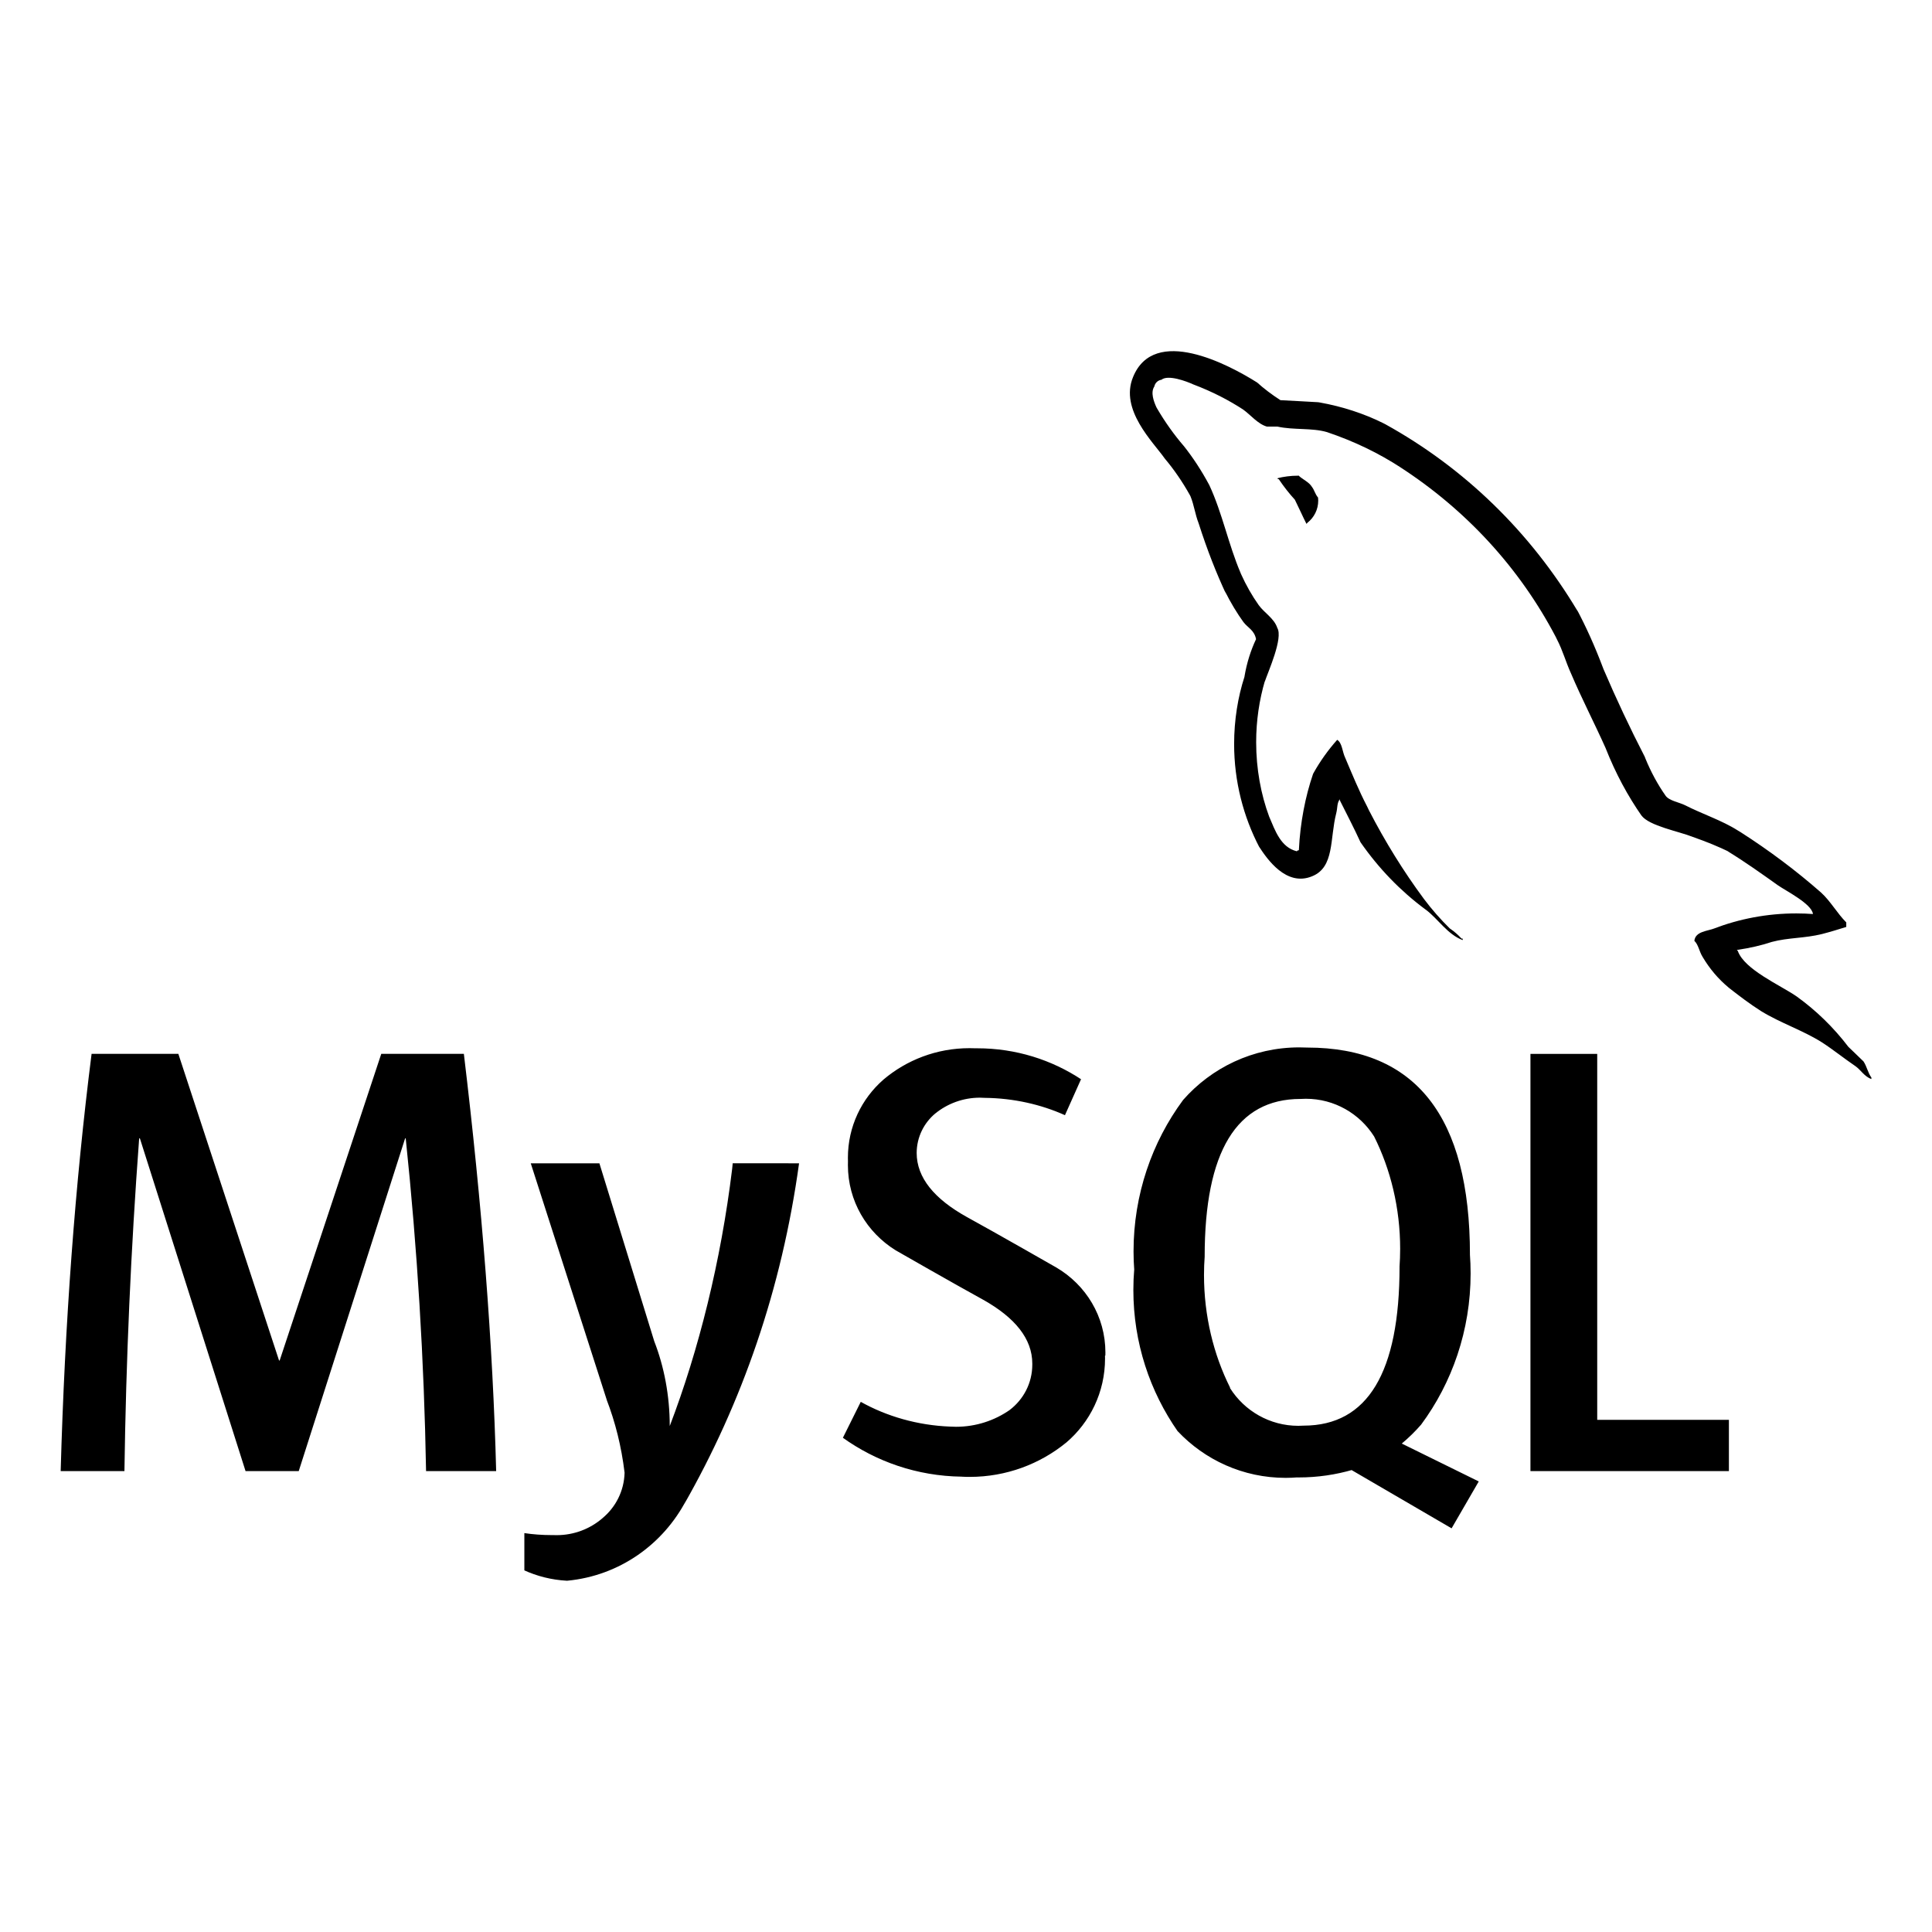
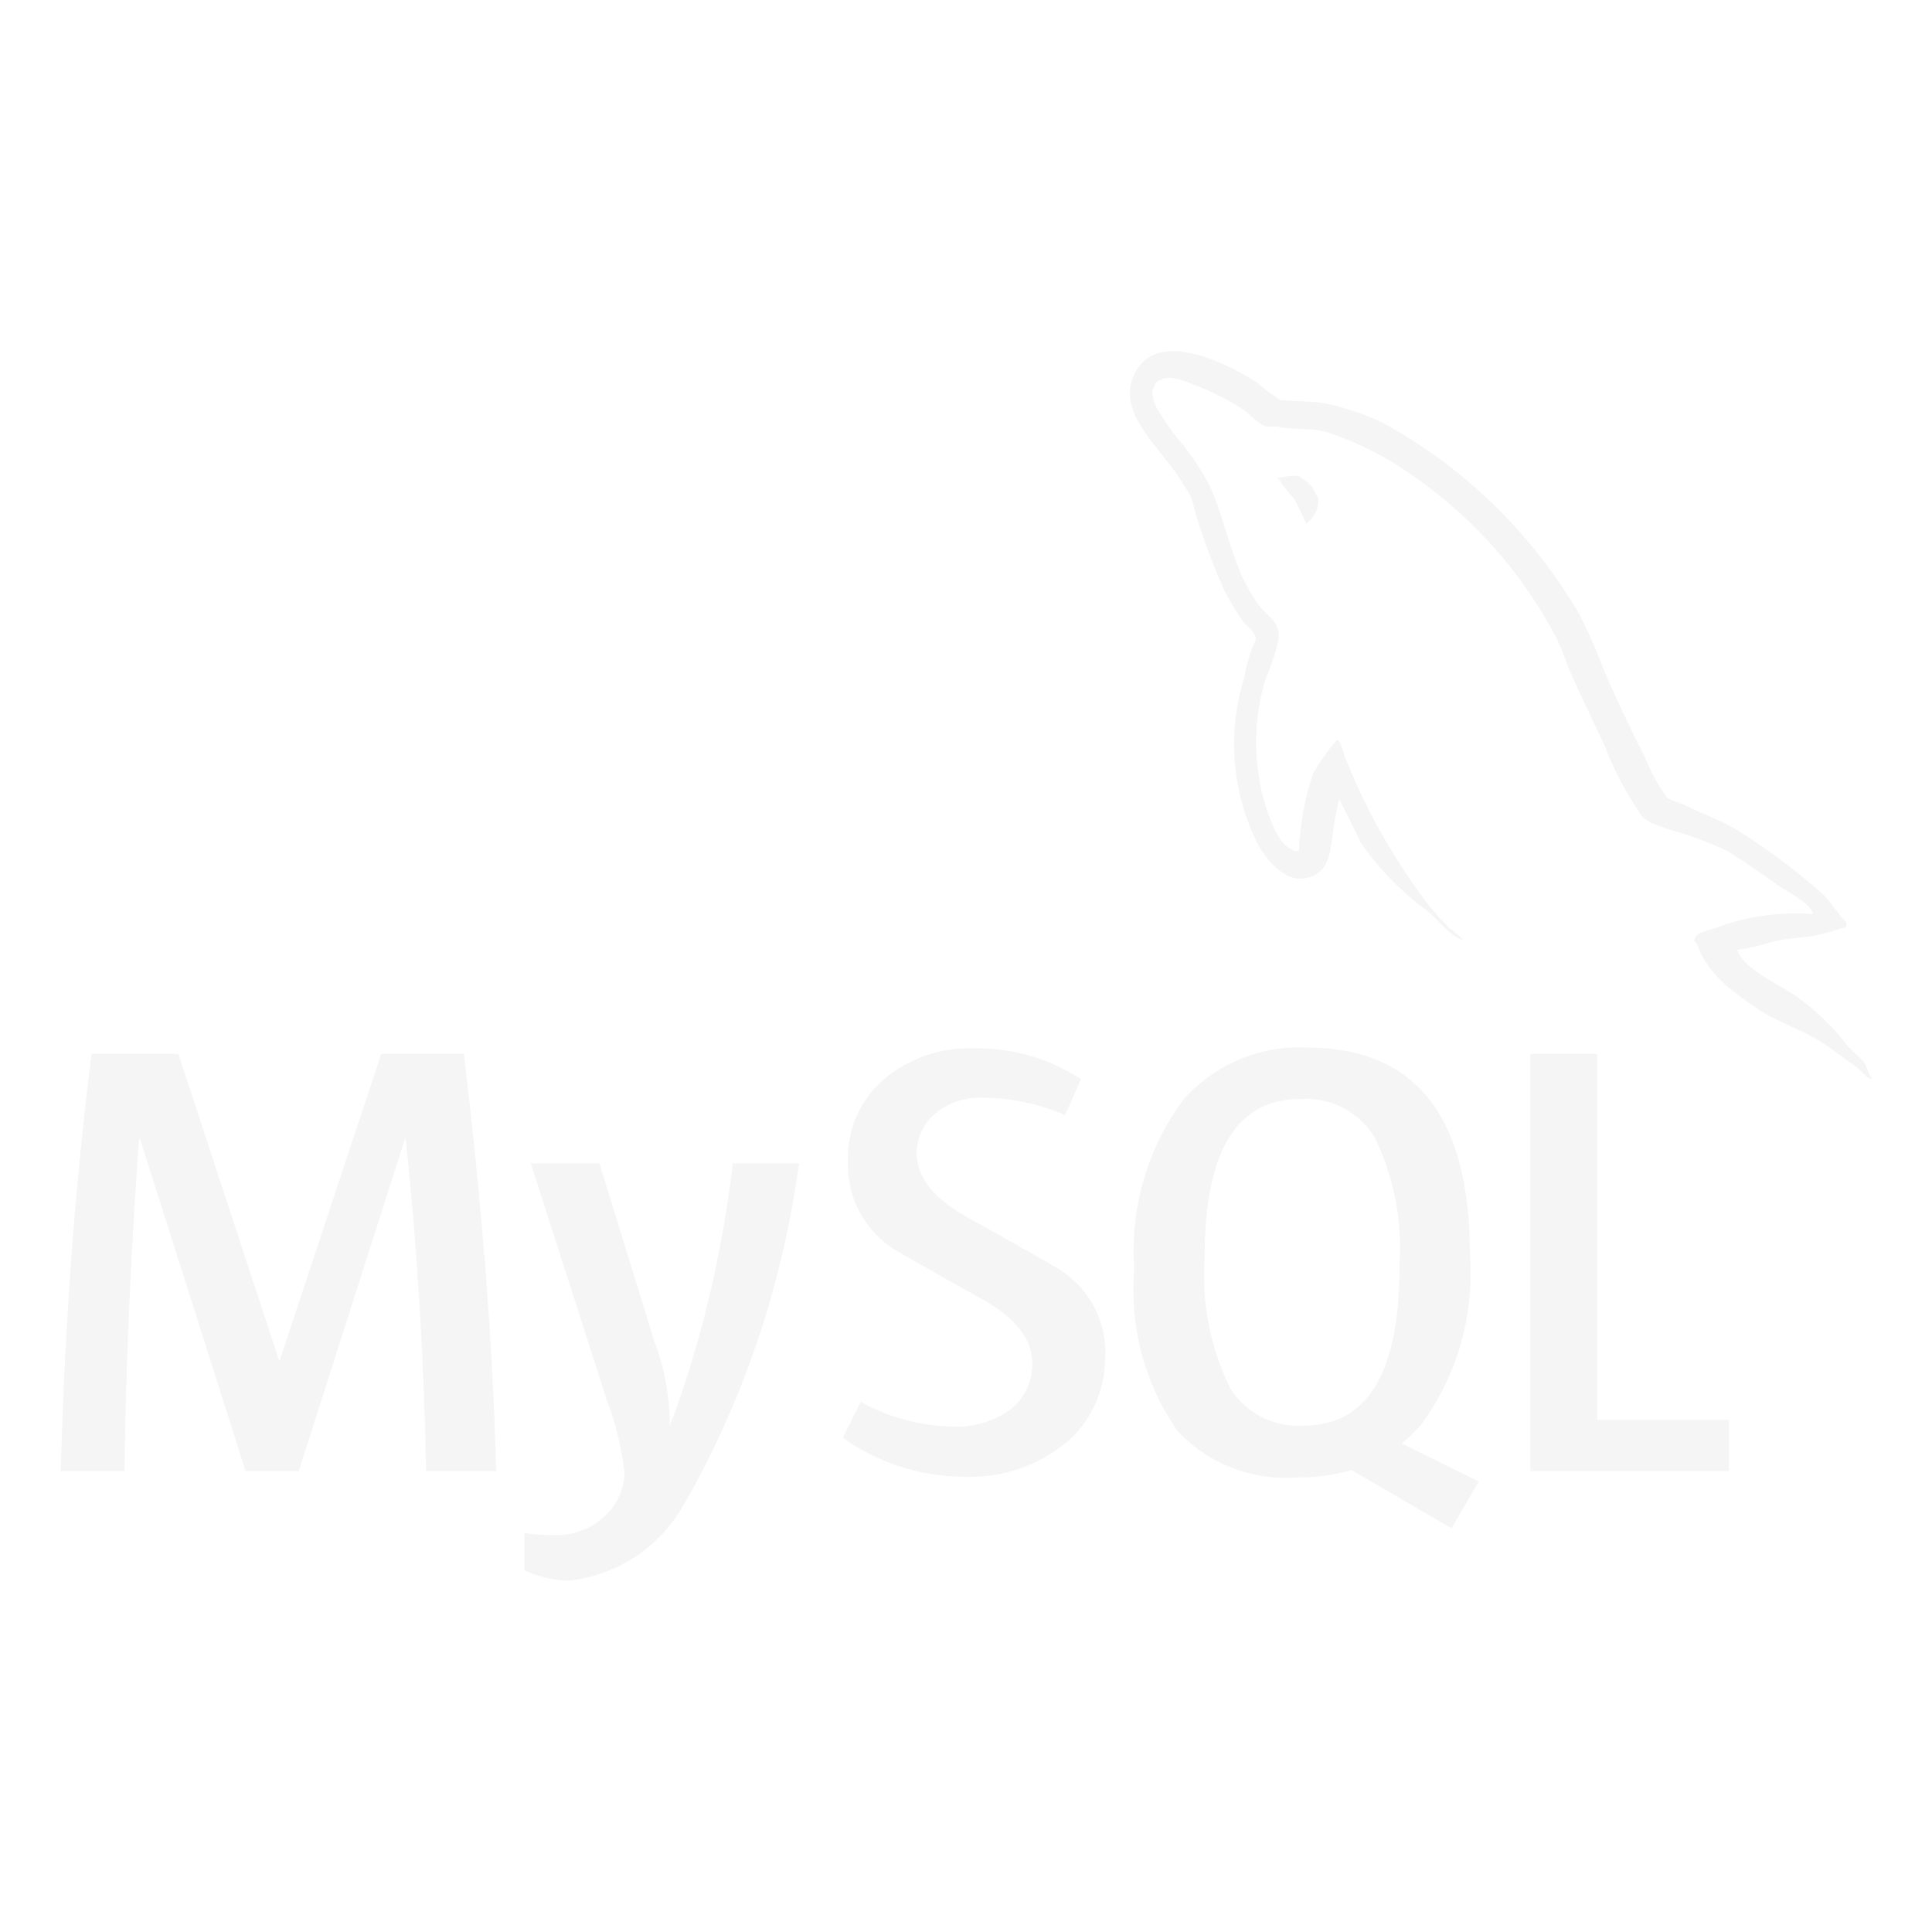
- <svg xmlns="http://www.w3.org/2000/svg" fill="#000000" width="100px" height="100px" viewBox="0 0 32 32" version="1.1">
+ <svg xmlns="http://www.w3.org/2000/svg" fill="#f5f5f5" width="100px" height="100px" viewBox="0 0 32 32" version="1.1">
  <g id="SVGRepo_bgCarrier" stroke-width="0" />
  <g id="SVGRepo_tracerCarrier" stroke-linecap="round" stroke-linejoin="round" />
  <g id="SVGRepo_iconCarrier">
    <path d="M30.026 15.139c-0.082-0.006-0.177-0.010-0.273-0.010-0.484 0-0.947 0.090-1.373 0.254l0.026-0.009c-0.125 0.050-0.325 0.050-0.342 0.209 0.069 0.066 0.079 0.175 0.137 0.267 0.117 0.198 0.261 0.366 0.429 0.506l0.003 0.003c0.175 0.137 0.35 0.27 0.534 0.387 0.325 0.2 0.694 0.319 1.012 0.52 0.181 0.117 0.366 0.266 0.55 0.391 0.091 0.062 0.15 0.175 0.267 0.215v-0.025c-0.057-0.075-0.075-0.184-0.131-0.267-0.084-0.084-0.167-0.159-0.25-0.241-0.248-0.325-0.535-0.603-0.857-0.835l-0.012-0.008c-0.267-0.182-0.852-0.437-0.962-0.744l-0.016-0.018c0.218-0.031 0.412-0.077 0.599-0.139l-0.024 0.007c0.284-0.075 0.544-0.059 0.837-0.132 0.132-0.034 0.266-0.075 0.4-0.117v-0.075c-0.15-0.15-0.262-0.354-0.417-0.494-0.409-0.36-0.86-0.698-1.335-1.002l-0.045-0.027c-0.262-0.167-0.595-0.275-0.871-0.417-0.1-0.050-0.267-0.075-0.325-0.159-0.13-0.185-0.245-0.397-0.336-0.621l-0.008-0.022q-0.368-0.714-0.684-1.453c-0.144-0.383-0.287-0.697-0.448-1.001l0.023 0.047c-0.786-1.319-1.881-2.379-3.188-3.102l-0.043-0.022c-0.309-0.153-0.668-0.272-1.045-0.339l-0.025-0.004c-0.209-0.010-0.417-0.025-0.625-0.034-0.146-0.094-0.272-0.19-0.39-0.296l0.003 0.003c-0.475-0.3-1.704-0.95-2.054-0.090-0.225 0.542 0.334 1.077 0.527 1.352 0.154 0.183 0.294 0.388 0.415 0.605l0.010 0.020c0.059 0.145 0.075 0.294 0.134 0.445 0.145 0.452 0.292 0.823 0.459 1.182l-0.026-0.062c0.099 0.199 0.202 0.368 0.317 0.528l-0.008-0.012c0.067 0.091 0.182 0.134 0.209 0.284-0.086 0.181-0.153 0.391-0.19 0.61l-0.002 0.014c-0.108 0.332-0.171 0.715-0.171 1.112 0 0.621 0.153 1.206 0.423 1.72l-0.010-0.020c0.134 0.207 0.452 0.667 0.878 0.491 0.375-0.15 0.292-0.625 0.4-1.043 0.025-0.1 0.009-0.166 0.060-0.234v0.019c0.117 0.235 0.235 0.459 0.342 0.694 0.302 0.435 0.661 0.805 1.071 1.11l0.013 0.009c0.2 0.15 0.359 0.41 0.609 0.502v-0.025h-0.019c-0.057-0.062-0.12-0.117-0.189-0.164l-0.004-0.002c-0.155-0.152-0.299-0.316-0.429-0.489l-0.008-0.011c-0.326-0.44-0.636-0.938-0.905-1.461l-0.029-0.061c-0.137-0.262-0.252-0.545-0.362-0.804-0.050-0.1-0.050-0.25-0.134-0.3-0.148 0.166-0.281 0.351-0.392 0.55l-0.008 0.016c-0.128 0.373-0.212 0.804-0.234 1.251l-0 0.011c-0.034 0.009-0.017 0-0.034 0.018-0.267-0.065-0.359-0.342-0.459-0.575-0.136-0.366-0.215-0.79-0.215-1.231 0-0.356 0.051-0.7 0.147-1.025l-0.006 0.026c0.059-0.175 0.309-0.727 0.209-0.895-0.052-0.159-0.217-0.25-0.309-0.379-0.109-0.154-0.209-0.329-0.292-0.514l-0.008-0.020c-0.2-0.467-0.3-0.985-0.517-1.452-0.131-0.244-0.269-0.454-0.424-0.65l0.007 0.009c-0.165-0.191-0.317-0.404-0.449-0.63l-0.011-0.020c-0.041-0.091-0.1-0.242-0.034-0.342 0.012-0.058 0.058-0.103 0.117-0.112l0.001-0c0.11-0.090 0.419 0.027 0.527 0.077 0.317 0.12 0.59 0.261 0.843 0.427l-0.016-0.010c0.117 0.082 0.244 0.241 0.394 0.282h0.175c0.267 0.059 0.569 0.018 0.819 0.091 0.459 0.155 0.856 0.349 1.223 0.587l-0.021-0.013c1.104 0.713 1.988 1.677 2.586 2.816l0.020 0.041c0.1 0.192 0.144 0.369 0.235 0.569 0.175 0.412 0.391 0.829 0.569 1.227 0.169 0.428 0.369 0.798 0.607 1.139l-0.012-0.018c0.125 0.175 0.627 0.266 0.852 0.357 0.237 0.083 0.427 0.162 0.611 0.251l-0.037-0.016c0.287 0.175 0.567 0.375 0.837 0.567 0.137 0.095 0.554 0.304 0.579 0.472zM18.302 22.452c0 0.015 0.001 0.032 0.001 0.049 0 0.558-0.249 1.057-0.643 1.393l-0.003 0.002c-0.432 0.352-0.989 0.566-1.596 0.566-0.047 0-0.094-0.001-0.14-0.004l0.006 0c-0.739-0.010-1.419-0.25-1.976-0.651l0.010 0.007 0.296-0.595c0.429 0.24 0.939 0.389 1.481 0.41l0.006 0c0.027 0.002 0.058 0.003 0.090 0.003 0.332 0 0.641-0.104 0.894-0.281l-0.005 0.003c0.229-0.174 0.375-0.446 0.375-0.752 0-0.006-0-0.011-0-0.017v0.001c0-0.412-0.287-0.762-0.81-1.056-0.485-0.266-1.453-0.821-1.453-0.821-0.478-0.296-0.791-0.817-0.791-1.411 0-0.021 0-0.042 0.001-0.063l-0 0.003c-0.001-0.019-0.001-0.041-0.001-0.063 0-0.515 0.227-0.977 0.586-1.291l0.002-0.002c0.382-0.324 0.881-0.521 1.426-0.521 0.035 0 0.069 0.001 0.103 0.002l-0.005-0c0.009-0 0.020-0 0.031-0 0.639 0 1.234 0.191 1.73 0.52l-0.012-0.007-0.266 0.595c-0.391-0.176-0.847-0.282-1.327-0.287l-0.002-0c-0.024-0.002-0.051-0.003-0.079-0.003-0.28 0-0.538 0.098-0.74 0.262l0.002-0.002c-0.189 0.157-0.309 0.392-0.31 0.655v0c0 0.41 0.292 0.762 0.832 1.062 0.491 0.269 1.483 0.837 1.483 0.837 0.488 0.287 0.811 0.809 0.811 1.407 0 0.018-0 0.037-0.001 0.055l0-0.003zM20.374 22.983c-0.273-0.545-0.432-1.187-0.432-1.866 0-0.107 0.004-0.213 0.012-0.317l-0.001 0.014q0-2.611 1.587-2.612c0.026-0.002 0.057-0.003 0.089-0.003 0.475 0 0.892 0.248 1.129 0.622l0.003 0.005c0.271 0.542 0.43 1.182 0.43 1.858 0 0.104-0.004 0.207-0.011 0.309l0.001-0.014q0 2.632-1.587 2.634c-0.027 0.002-0.058 0.003-0.089 0.003-0.475 0-0.893-0.248-1.13-0.622l-0.003-0.005zM24.488 24.535l-1.27-0.625c0.116-0.097 0.22-0.199 0.316-0.309l0.003-0.003c0.513-0.692 0.821-1.563 0.821-2.505 0-0.109-0.004-0.217-0.012-0.324l0.001 0.014q0-3.43-2.693-3.432c-0.040-0.002-0.087-0.003-0.134-0.003-0.767 0-1.456 0.337-1.925 0.872l-0.002 0.003c-0.511 0.692-0.818 1.562-0.818 2.504 0 0.106 0.004 0.211 0.012 0.315l-0.001-0.014c-0.009 0.101-0.014 0.219-0.014 0.338 0 0.874 0.274 1.684 0.74 2.349l-0.009-0.013c0.449 0.478 1.086 0.776 1.791 0.776 0.066 0 0.131-0.003 0.195-0.008l-0.009 0.001c0.009 0 0.021 0 0.032 0 0.311 0 0.612-0.045 0.897-0.128l-0.022 0.006 1.656 0.965 0.45-0.777zM28.636 24.366h-3.287v-6.91h1.106v6.061h2.181zM13.235 19.268c-0.287 2.084-0.944 3.965-1.905 5.65l0.040-0.077c-0.385 0.741-1.113 1.257-1.968 1.34l-0.010 0.001c-0.259-0.014-0.5-0.076-0.719-0.177l0.012 0.005v-0.617c0.137 0.021 0.295 0.033 0.456 0.033 0.009 0 0.018-0 0.028-0h-0.001c0.016 0.001 0.034 0.001 0.052 0.001 0.289 0 0.554-0.105 0.758-0.28l-0.002 0.001c0.22-0.181 0.361-0.451 0.369-0.755l0-0.001c-0.053-0.438-0.154-0.837-0.299-1.214l0.012 0.034-1.267-3.944h1.137l0.909 2.949c0.162 0.416 0.256 0.898 0.256 1.401 0 0.001 0 0.002 0 0.002v-0c0.482-1.262 0.848-2.734 1.034-4.261l0.009-0.092zM8.215 24.366h-1.158q-0.049-2.761-0.337-5.511h-0.010l-1.762 5.511h-0.881l-1.75-5.511h-0.012q-0.205 2.751-0.244 5.511h-1.056q0.103-3.685 0.512-6.911h1.437l1.668 5.079h0.010l1.683-5.079h1.368q0.454 3.777 0.535 6.911zM21.505 7.879c-0.002 0-0.005-0-0.008-0-0.119 0-0.234 0.015-0.344 0.043l0.010-0.002v0.016h0.017c0.086 0.128 0.174 0.239 0.269 0.343l-0.002-0.002c0.067 0.134 0.125 0.267 0.192 0.4l0.017-0.019c0.109-0.086 0.178-0.218 0.178-0.366 0-0.018-0.001-0.035-0.003-0.053l0 0.002c-0.050-0.059-0.057-0.117-0.1-0.175-0.050-0.084-0.157-0.125-0.225-0.191z" />
  </g>
</svg>
